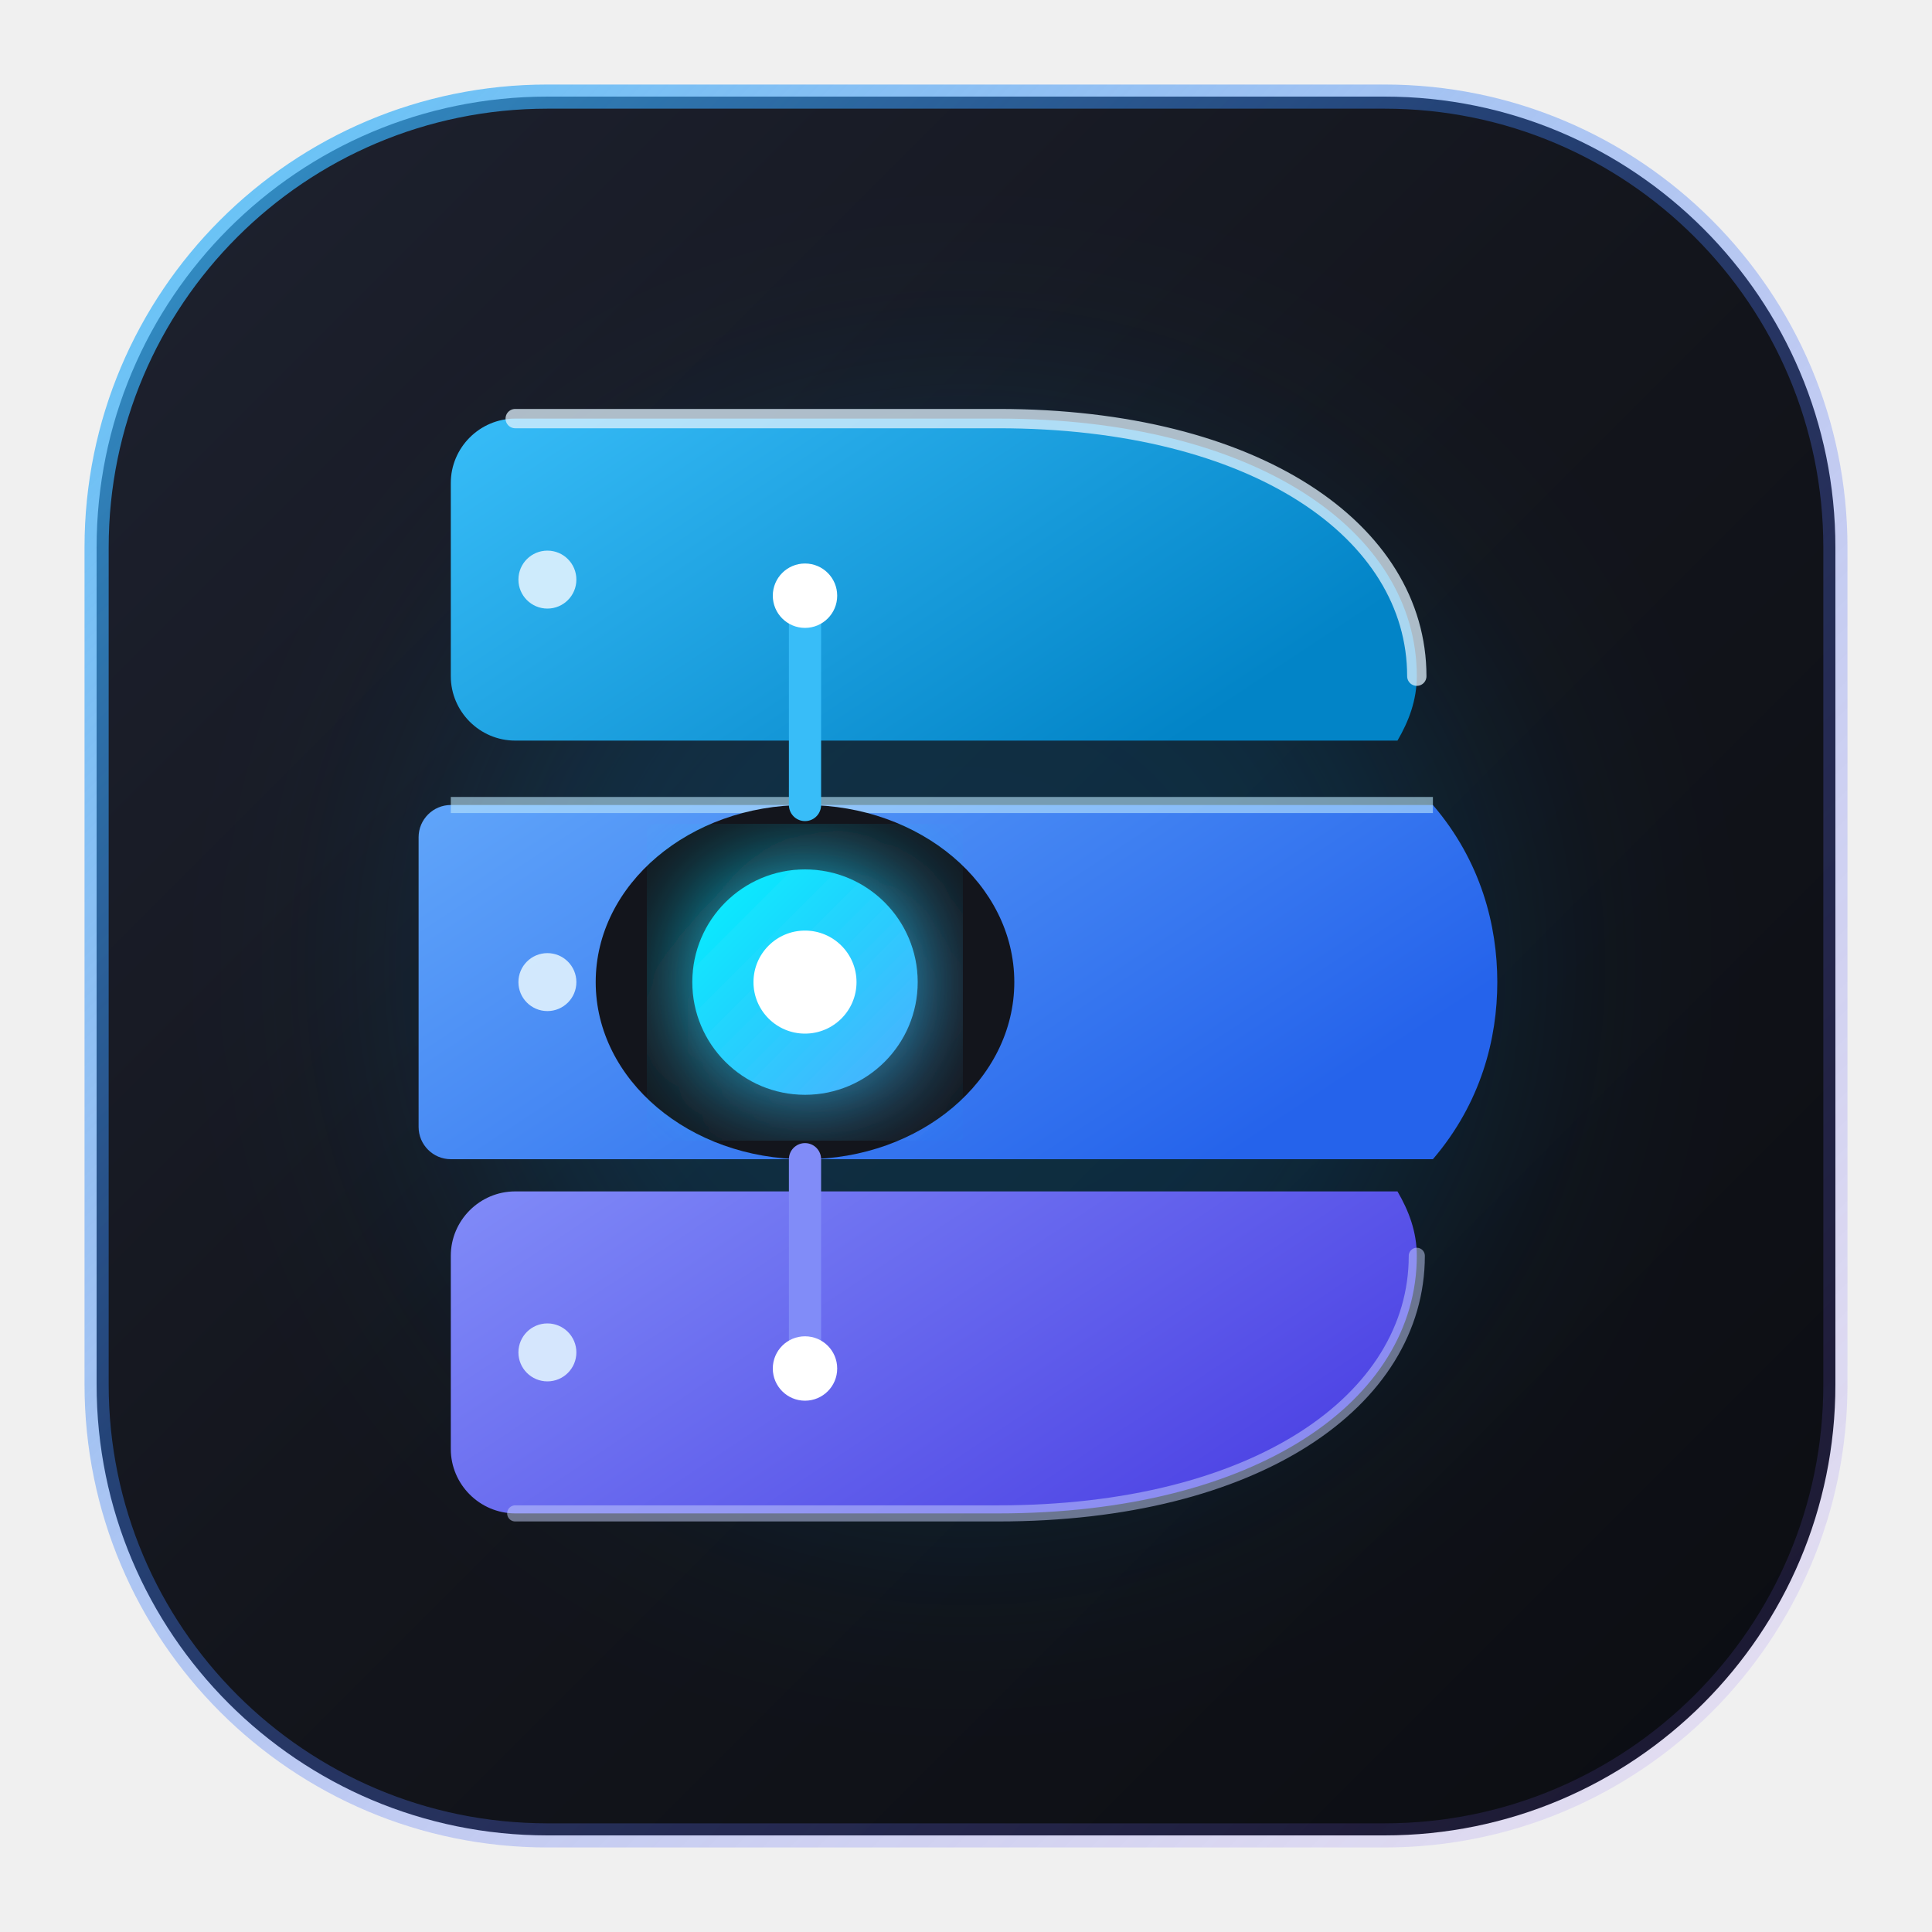
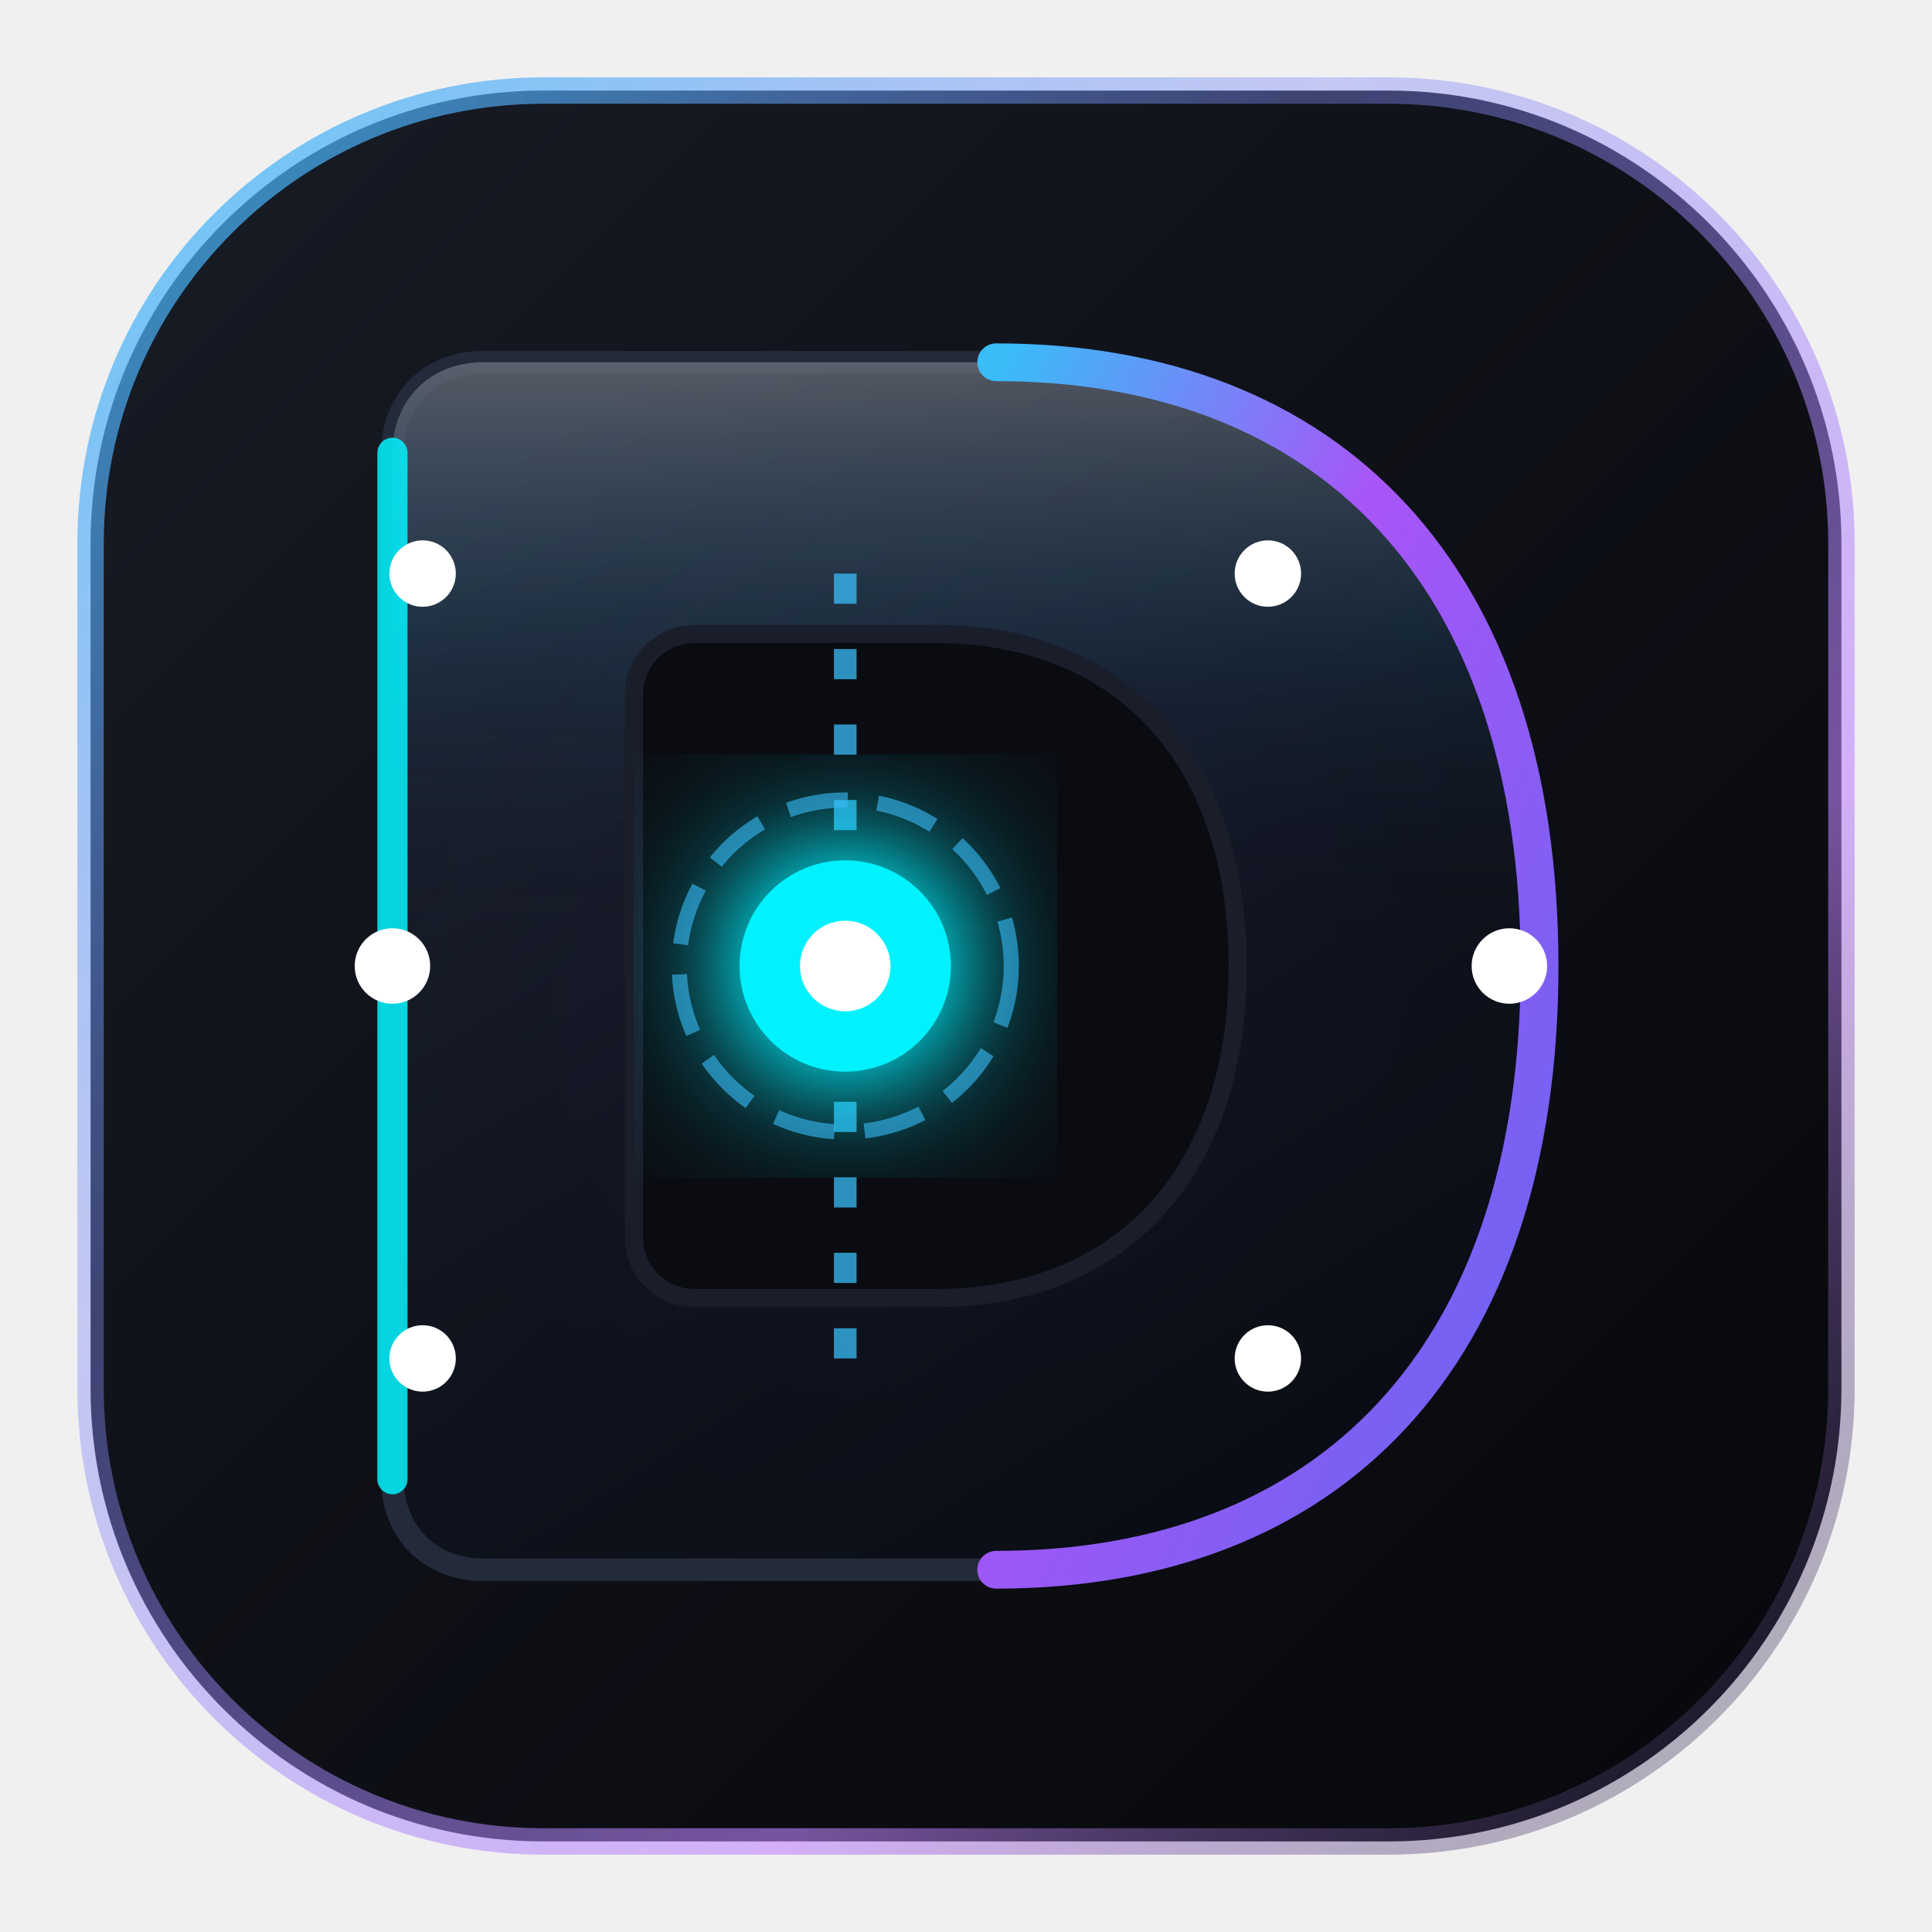
- <svg xmlns="http://www.w3.org/2000/svg" viewBox="0 0 120 120" width="100%" height="100%" fill="none">
+ <svg xmlns="http://www.w3.org/2000/svg" viewBox="0 0 128 128" width="100%" height="100%" fill="none">
  <defs>
-     <linearGradient id="dhub-bg" x1="0%" y1="0%" x2="100%" y2="100%">
-       <stop offset="0%" stop-color="#1e2230" />
-       <stop offset="50%" stop-color="#13151c" />
-       <stop offset="100%" stop-color="#0b0d12" />
+     <linearGradient id="obsidian-base" x1="0%" y1="0%" x2="100%" y2="100%">
+       <stop offset="0%" stop-color="#181c26" />
+       <stop offset="45%" stop-color="#0f1118" />
+       <stop offset="100%" stop-color="#07080c" />
    </linearGradient>
-     <linearGradient id="dhub-border" x1="0%" y1="0%" x2="100%" y2="100%">
+     <linearGradient id="obsidian-border" x1="0%" y1="0%" x2="100%" y2="100%">
      <stop offset="0%" stop-color="#38bdf8" stop-opacity="0.8" />
-       <stop offset="40%" stop-color="#3b82f6" stop-opacity="0.4" />
-       <stop offset="100%" stop-color="#8b5cf6" stop-opacity="0.1" />
+       <stop offset="35%" stop-color="#818cf8" stop-opacity="0.4" />
+       <stop offset="70%" stop-color="#c084fc" stop-opacity="0.6" />
+       <stop offset="100%" stop-color="#1e2230" stop-opacity="0.3" />
    </linearGradient>
-     <linearGradient id="dhub-top-grad" x1="0%" y1="0%" x2="100%" y2="50%">
+     <linearGradient id="glass-d-body" x1="20%" y1="0%" x2="80%" y2="100%">
+       <stop offset="0%" stop-color="#1e2433" stop-opacity="0.95" />
+       <stop offset="50%" stop-color="#111520" stop-opacity="0.9" />
+       <stop offset="100%" stop-color="#090c13" stop-opacity="0.98" />
+     </linearGradient>
+     <linearGradient id="violet-rim-grad" x1="0%" y1="0%" x2="100%" y2="100%">
      <stop offset="0%" stop-color="#38bdf8" />
+       <stop offset="40%" stop-color="#a855f7" />
+       <stop offset="100%" stop-color="#6366f1" />
+     </linearGradient>
+     <linearGradient id="cyan-conduit" x1="0%" y1="0%" x2="100%" y2="0%">
+       <stop offset="0%" stop-color="#00f2fe" />
+       <stop offset="70%" stop-color="#38bdf8" />
      <stop offset="100%" stop-color="#0284c7" />
    </linearGradient>
-     <linearGradient id="dhub-mid-grad" x1="0%" y1="0%" x2="100%" y2="50%">
-       <stop offset="0%" stop-color="#60a5fa" />
-       <stop offset="100%" stop-color="#2563eb" />
+     <linearGradient id="mid-conduit" x1="0%" y1="0%" x2="100%" y2="0%">
+       <stop offset="0%" stop-color="#38bdf8" />
+       <stop offset="50%" stop-color="#60a5fa" />
+       <stop offset="100%" stop-color="#818cf8" />
    </linearGradient>
-     <linearGradient id="dhub-bot-grad" x1="0%" y1="0%" x2="100%" y2="50%">
-       <stop offset="0%" stop-color="#818cf8" />
+     <linearGradient id="bot-conduit" x1="0%" y1="0%" x2="100%" y2="0%">
+       <stop offset="0%" stop-color="#a855f7" />
+       <stop offset="70%" stop-color="#8b5cf6" />
      <stop offset="100%" stop-color="#4f46e5" />
    </linearGradient>
-     <linearGradient id="dhub-hub-grad" x1="0%" y1="0%" x2="100%" y2="100%">
-       <stop offset="0%" stop-color="#00f2fe" />
-       <stop offset="100%" stop-color="#4facfe" />
+     <linearGradient id="glass-specular" x1="0%" y1="0%" x2="0%" y2="100%">
+       <stop offset="0%" stop-color="#ffffff" stop-opacity="0.25" />
+       <stop offset="50%" stop-color="#38bdf8" stop-opacity="0.08" />
+       <stop offset="100%" stop-color="#000000" stop-opacity="0" />
    </linearGradient>
-     <filter id="dhub-glow" x="-20%" y="-20%" width="140%" height="140%">
-       <feGaussianBlur stdDeviation="3.5" result="blur" />
-       <feComposite in="SourceGraphic" in2="blur" operator="over" />
+     <filter id="nexus-glow" x="-50%" y="-50%" width="200%" height="200%">
+       <feGaussianBlur stdDeviation="3" result="blur1" />
+       <feGaussianBlur stdDeviation="6" result="blur2" />
+       <feMerge>
+         <feMergeNode in="blur2" />
+         <feMergeNode in="blur1" />
+         <feMergeNode in="SourceGraphic" />
+       </feMerge>
    </filter>
-     <filter id="ambient-glow" x="-30%" y="-30%" width="160%" height="160%">
-       <feGaussianBlur stdDeviation="8" />
-     </filter>
+     <radialGradient id="core-ambient" cx="50%" cy="50%" r="50%">
+       <stop offset="0%" stop-color="#0284c7" stop-opacity="0.35" />
+       <stop offset="60%" stop-color="#7c3aed" stop-opacity="0.15" />
+       <stop offset="100%" stop-color="#000000" stop-opacity="0" />
+     </radialGradient>
  </defs>
-   <rect x="6" y="6" width="108" height="108" rx="28" fill="url(#dhub-bg)" />
-   <rect x="6" y="6" width="108" height="108" rx="28" stroke="url(#dhub-border)" stroke-width="1.5" />
-   <circle cx="60" cy="60" r="32" fill="#0284c7" opacity="0.22" filter="url(#ambient-glow)" />
-   <path d="M 32 26             L 62 26             C 78 26, 88 33, 88 42             C 88 43.5, 87.5 44.8, 86.8 46             L 32 46             C 29.8 46, 28 44.2, 28 42             L 28 30             C 28 27.8, 29.8 26, 32 26 Z" fill="url(#dhub-top-grad)" />
-   <path d="M 32 26 L 62 26 C 78 26, 88 33, 88 42" stroke="#e0f2fe" stroke-width="1.2" stroke-linecap="round" opacity="0.75" />
-   <path d="M 28 50             L 89 50             C 92 53.5, 93 57.5, 93 61             C 93 64.5, 92 68.5, 89 72             L 28 72             C 26.9 72, 26 71.1, 26 70             L 26 52             C 26 50.9, 26.9 50, 28 50 Z" fill="url(#dhub-mid-grad)" />
-   <path d="M 28 50 L 89 50" stroke="#bae6fd" stroke-width="1" opacity="0.6" />
-   <path d="M 32 94             L 62 94             C 78 94, 88 87, 88 78             C 88 76.5, 87.5 75.2, 86.8 74             L 32 74             C 29.8 74, 28 75.8, 28 78             L 28 90             C 28 92.2, 29.8 94, 32 94 Z" fill="url(#dhub-bot-grad)" />
-   <path d="M 32 94 L 62 94 C 78 94, 88 87, 88 78" stroke="#c7d2fe" stroke-width="1" stroke-linecap="round" opacity="0.5" />
-   <ellipse cx="50" cy="61" rx="13" ry="11" fill="#13151c" />
-   <circle cx="50" cy="61" r="7" fill="url(#dhub-hub-grad)" filter="url(#dhub-glow)" />
-   <circle cx="50" cy="61" r="3.2" fill="#ffffff" />
-   <line x1="50" y1="50" x2="50" y2="38" stroke="#38bdf8" stroke-width="2" stroke-linecap="round" />
-   <circle cx="50" cy="37" r="2" fill="#ffffff" />
-   <line x1="50" y1="72" x2="50" y2="84" stroke="#818cf8" stroke-width="2" stroke-linecap="round" />
-   <circle cx="50" cy="85" r="2" fill="#ffffff" />
-   <circle cx="34" cy="36" r="1.8" fill="#e0f2fe" opacity="0.9" />
-   <circle cx="34" cy="61" r="1.8" fill="#e0f2fe" opacity="0.9" />
-   <circle cx="34" cy="84" r="1.8" fill="#e0f2fe" opacity="0.9" />
+   <rect x="6" y="6" width="116" height="116" rx="30" fill="url(#obsidian-base)" />
+   <rect x="6" y="6" width="116" height="116" rx="30" stroke="url(#obsidian-border)" stroke-width="1.75" />
+   <circle cx="64" cy="64" r="42" fill="url(#core-ambient)" />
+   <path d="M 32 24            L 66 24            C 88 24, 102 38, 102 64            C 102 90, 88 104, 66 104            L 32 104            C 28.5 104, 26 101.5, 26 98            L 26 30            C 26 26.5, 28.5 24, 32 24 Z" fill="url(#glass-d-body)" stroke="#232a3a" stroke-width="1.5" />
+   <path d="M 32 24            L 66 24            C 88 24, 102 38, 102 64            L 26 64            L 26 30            C 26 26.5, 28.5 24, 32 24 Z" fill="url(#glass-specular)" />
+   <path d="M 46 42            L 62 42            C 74 42, 82 50, 82 64            C 82 78, 74 86, 62 86            L 46 86            C 43.8 86, 42 84.2, 42 82            L 42 46            C 42 43.8, 43.8 42, 46 42 Z" fill="#0a0c12" stroke="#1a1e2b" stroke-width="1.2" />
+   <path d="M 66 24            C 88 24, 102 38, 102 64            C 102 90, 88 104, 66 104" stroke="url(#violet-rim-grad)" stroke-width="2.5" stroke-linecap="round" />
+   <line x1="26" y1="30" x2="26" y2="98" stroke="#00f2fe" stroke-width="2" stroke-linecap="round" opacity="0.85" />
+   <path d="M 28 38 L 84 38" stroke="url(#cyan-conduit)" stroke-width="2.2" stroke-linecap="round" filter="url(#nexus-glow)" />
+   <circle cx="28" cy="38" r="2.2" fill="#ffffff" />
+   <circle cx="84" cy="38" r="2.2" fill="#ffffff" />
+   <path d="M 26 64 L 100 64" stroke="url(#mid-conduit)" stroke-width="2.5" stroke-linecap="round" filter="url(#nexus-glow)" />
+   <circle cx="26" cy="64" r="2.5" fill="#ffffff" />
+   <circle cx="100" cy="64" r="2.5" fill="#ffffff" />
+   <path d="M 28 90 L 84 90" stroke="url(#bot-conduit)" stroke-width="2.2" stroke-linecap="round" filter="url(#nexus-glow)" />
+   <circle cx="28" cy="90" r="2.2" fill="#ffffff" />
+   <circle cx="84" cy="90" r="2.2" fill="#ffffff" />
+   <line x1="56" y1="38" x2="56" y2="90" stroke="#38bdf8" stroke-width="1.5" stroke-dasharray="2 3" opacity="0.75" />
+   <circle cx="56" cy="64" r="7" fill="#00f2fe" filter="url(#nexus-glow)" />
+   <circle cx="56" cy="64" r="3" fill="#ffffff" />
+   <circle cx="56" cy="64" r="11" stroke="#38bdf8" stroke-width="1" stroke-dasharray="4 2" opacity="0.6" />
</svg>
